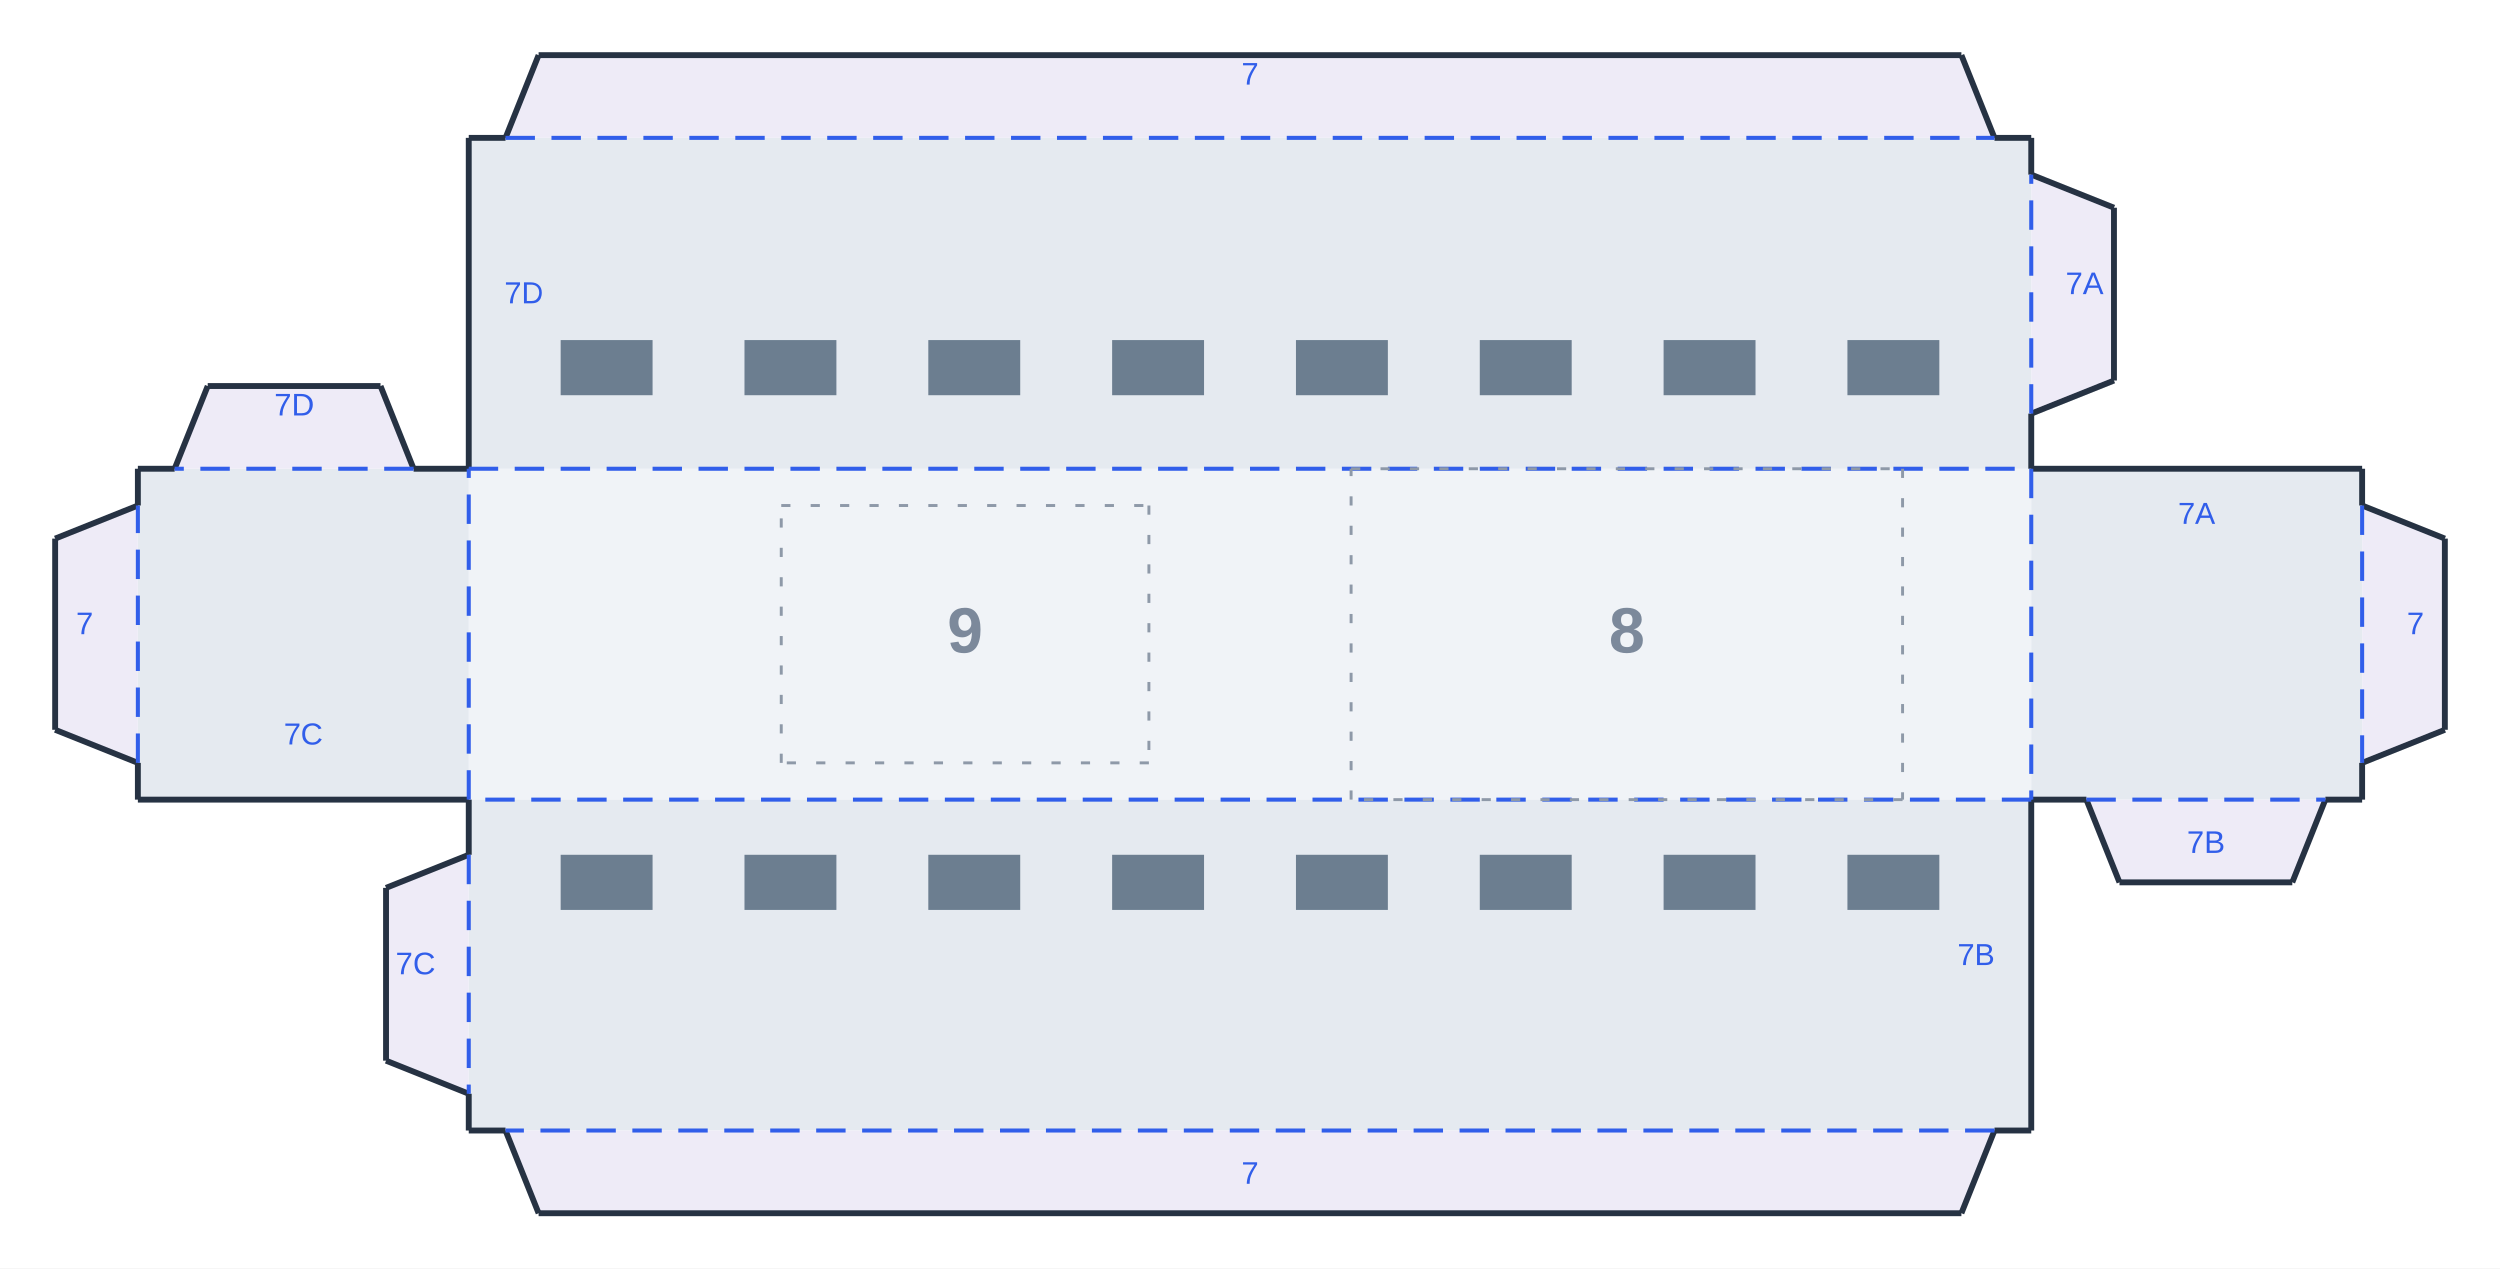
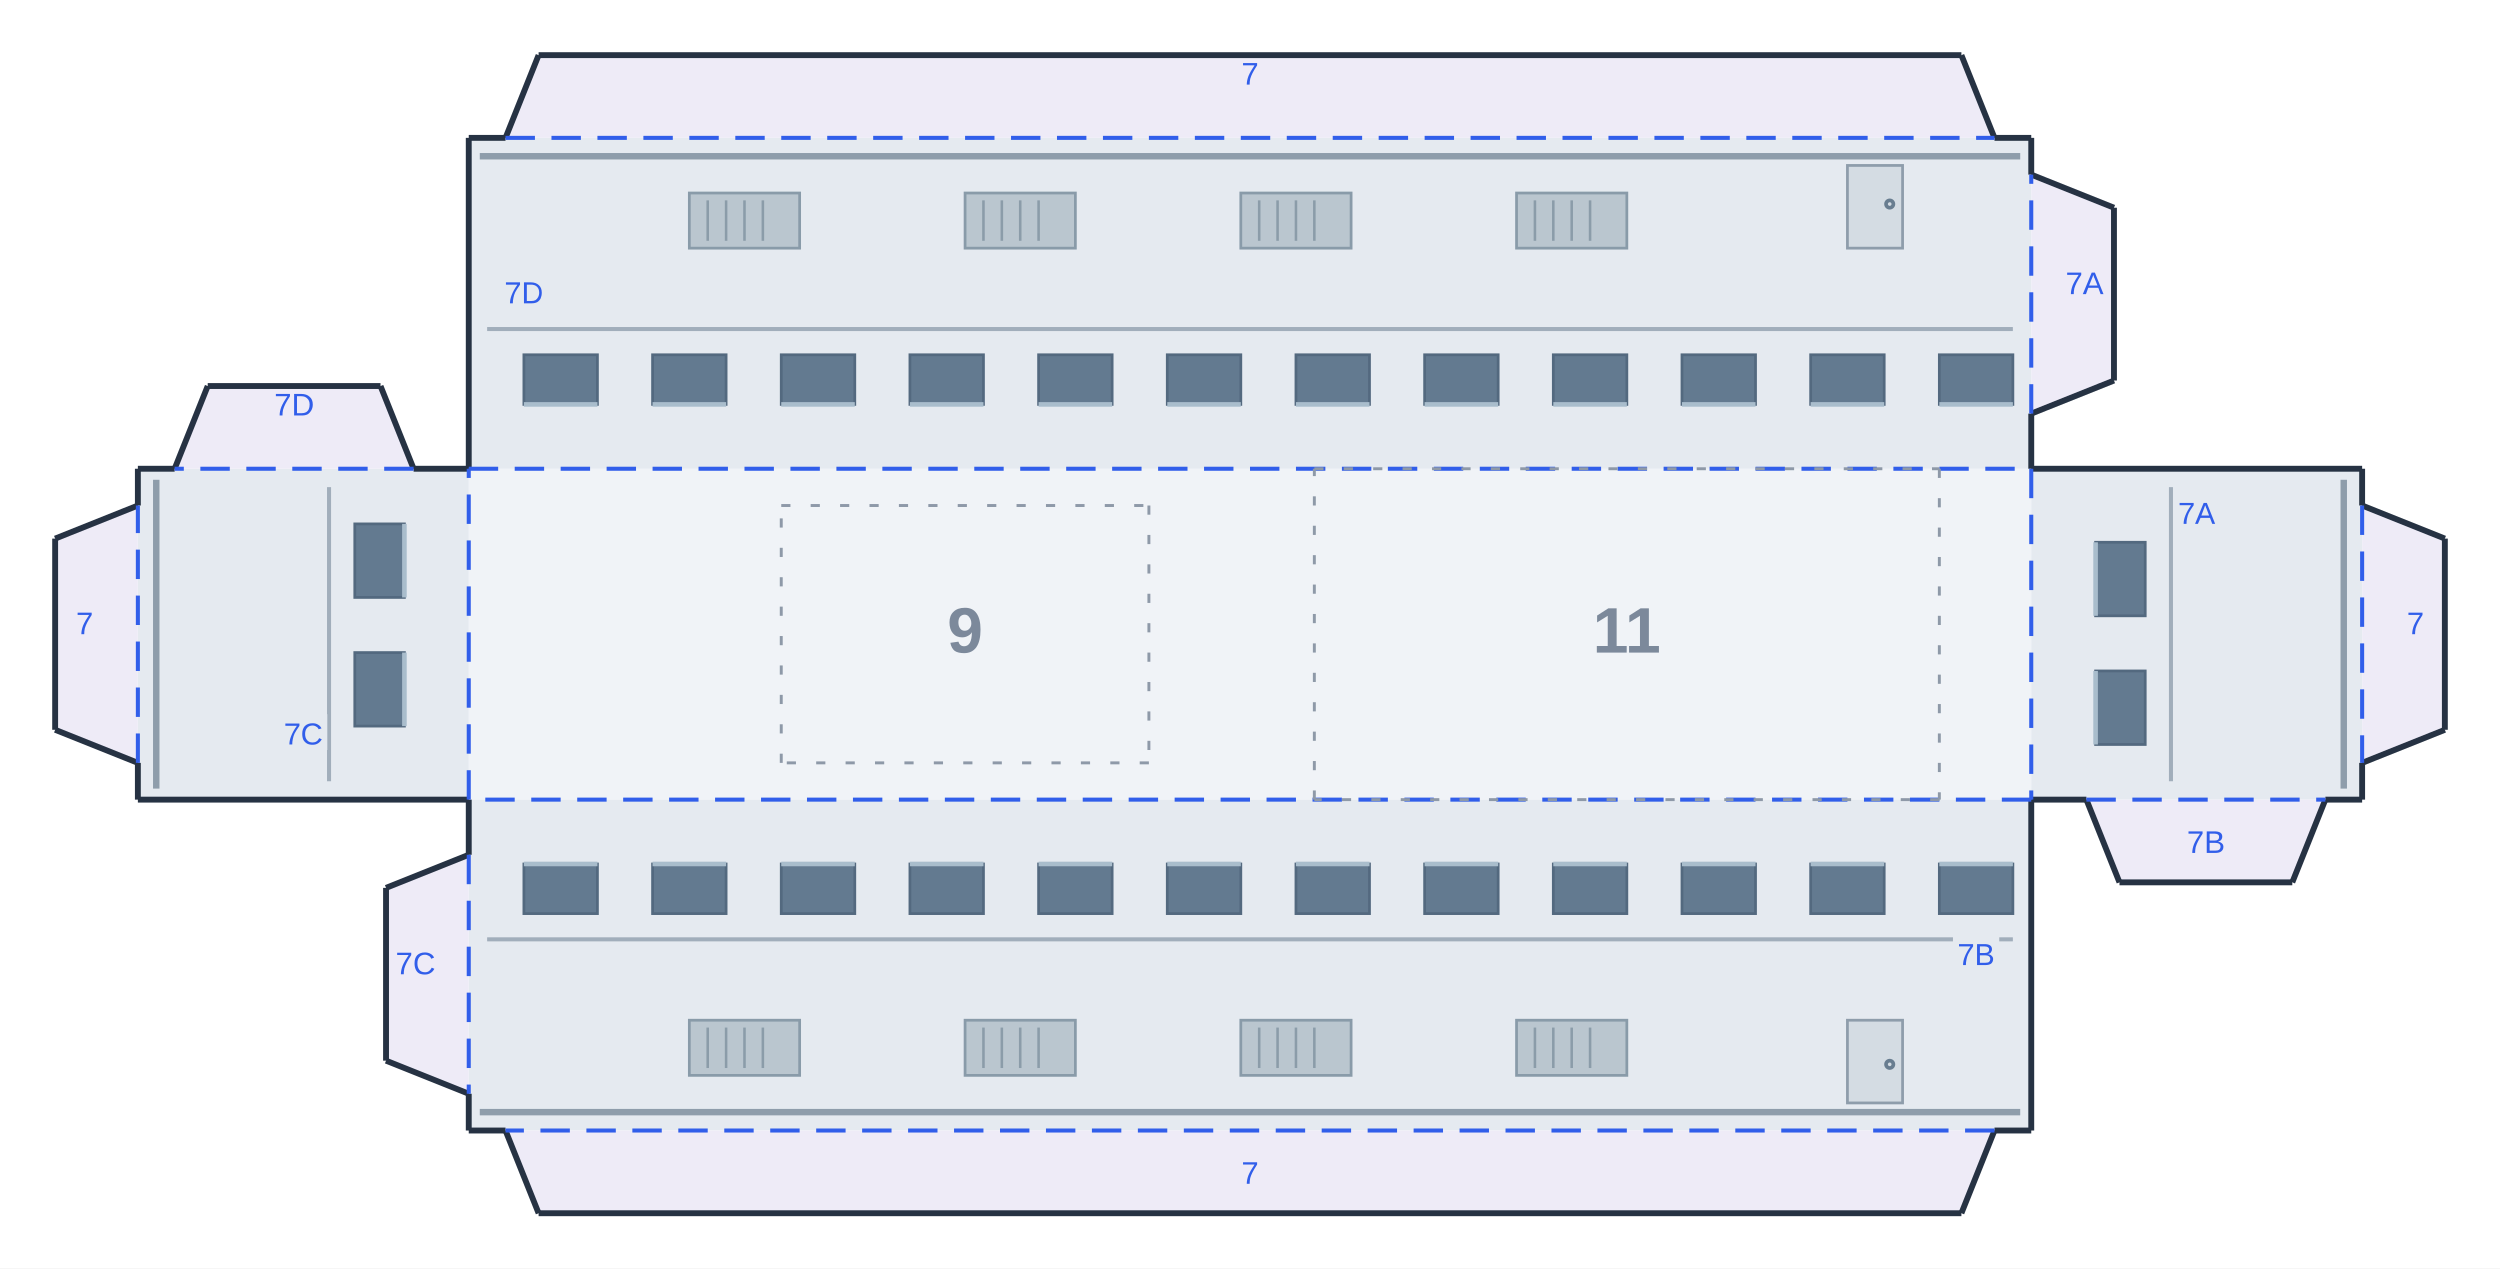
<svg xmlns="http://www.w3.org/2000/svg" width="136.0mm" height="69.0mm" viewBox="13.5 28.5 136.0 69.0">
  <rect x="13.5" y="28.5" width="136.0" height="69.0" fill="white" />
  <polygon points="39.000,54.000 124.000,54.000 124.000,72.000 39.000,72.000" fill="#f0f3f7" stroke="none" stroke-width="0.2" />
  <polygon points="39.000,54.000 124.000,54.000 124.000,36.000 39.000,36.000" fill="#e5eaf0" stroke="none" stroke-width="0.2" />
  <polygon points="124.000,51.000 124.000,38.000 128.500,39.800 128.500,49.200" fill="#eeebf7" stroke="none" stroke-width="0.2" />
  <polygon points="41.000,36.000 122.000,36.000 120.200,31.500 42.800,31.500" fill="#eeebf7" stroke="none" stroke-width="0.2" />
  <polygon points="124.000,54.000 124.000,72.000 142.000,72.000 142.000,54.000" fill="#e5eaf0" stroke="none" stroke-width="0.2" />
  <polygon points="127.000,72.000 140.000,72.000 138.200,76.500 128.800,76.500" fill="#eeebf7" stroke="none" stroke-width="0.2" />
  <polygon points="142.000,56.000 142.000,70.000 146.500,68.200 146.500,57.800" fill="#eeebf7" stroke="none" stroke-width="0.2" />
  <polygon points="124.000,72.000 39.000,72.000 39.000,90.000 124.000,90.000" fill="#e5eaf0" stroke="none" stroke-width="0.2" />
  <polygon points="39.000,75.000 39.000,88.000 34.500,86.200 34.500,76.800" fill="#eeebf7" stroke="none" stroke-width="0.2" />
  <polygon points="122.000,90.000 41.000,90.000 42.800,94.500 120.200,94.500" fill="#eeebf7" stroke="none" stroke-width="0.2" />
  <polygon points="39.000,72.000 39.000,54.000 21.000,54.000 21.000,72.000" fill="#e5eaf0" stroke="none" stroke-width="0.2" />
  <polygon points="36.000,54.000 23.000,54.000 24.800,49.500 34.200,49.500" fill="#eeebf7" stroke="none" stroke-width="0.2" />
  <polygon points="21.000,70.000 21.000,56.000 16.500,57.800 16.500,68.200" fill="#eeebf7" stroke="none" stroke-width="0.2" />
  <line x1="124.000" y1="54.000" x2="124.000" y2="51.000" stroke="#263243" stroke-width="0.32" />
  <line x1="124.000" y1="38.000" x2="124.000" y2="36.000" stroke="#263243" stroke-width="0.32" />
  <line x1="124.000" y1="36.000" x2="122.000" y2="36.000" stroke="#263243" stroke-width="0.32" />
  <line x1="41.000" y1="36.000" x2="39.000" y2="36.000" stroke="#263243" stroke-width="0.32" />
  <line x1="39.000" y1="36.000" x2="39.000" y2="54.000" stroke="#263243" stroke-width="0.32" />
  <line x1="124.000" y1="38.000" x2="128.500" y2="39.800" stroke="#263243" stroke-width="0.32" />
  <line x1="128.500" y1="39.800" x2="128.500" y2="49.200" stroke="#263243" stroke-width="0.32" />
  <line x1="128.500" y1="49.200" x2="124.000" y2="51.000" stroke="#263243" stroke-width="0.32" />
  <line x1="122.000" y1="36.000" x2="120.200" y2="31.500" stroke="#263243" stroke-width="0.32" />
  <line x1="120.200" y1="31.500" x2="42.800" y2="31.500" stroke="#263243" stroke-width="0.32" />
  <line x1="42.800" y1="31.500" x2="41.000" y2="36.000" stroke="#263243" stroke-width="0.32" />
  <line x1="124.000" y1="72.000" x2="127.000" y2="72.000" stroke="#263243" stroke-width="0.32" />
  <line x1="140.000" y1="72.000" x2="142.000" y2="72.000" stroke="#263243" stroke-width="0.32" />
  <line x1="142.000" y1="72.000" x2="142.000" y2="70.000" stroke="#263243" stroke-width="0.32" />
  <line x1="142.000" y1="56.000" x2="142.000" y2="54.000" stroke="#263243" stroke-width="0.32" />
  <line x1="142.000" y1="54.000" x2="124.000" y2="54.000" stroke="#263243" stroke-width="0.32" />
  <line x1="140.000" y1="72.000" x2="138.200" y2="76.500" stroke="#263243" stroke-width="0.32" />
  <line x1="138.200" y1="76.500" x2="128.800" y2="76.500" stroke="#263243" stroke-width="0.32" />
  <line x1="128.800" y1="76.500" x2="127.000" y2="72.000" stroke="#263243" stroke-width="0.32" />
  <line x1="142.000" y1="70.000" x2="146.500" y2="68.200" stroke="#263243" stroke-width="0.32" />
  <line x1="146.500" y1="68.200" x2="146.500" y2="57.800" stroke="#263243" stroke-width="0.32" />
  <line x1="146.500" y1="57.800" x2="142.000" y2="56.000" stroke="#263243" stroke-width="0.32" />
  <line x1="39.000" y1="72.000" x2="39.000" y2="75.000" stroke="#263243" stroke-width="0.32" />
  <line x1="39.000" y1="88.000" x2="39.000" y2="90.000" stroke="#263243" stroke-width="0.32" />
  <line x1="39.000" y1="90.000" x2="41.000" y2="90.000" stroke="#263243" stroke-width="0.32" />
  <line x1="122.000" y1="90.000" x2="124.000" y2="90.000" stroke="#263243" stroke-width="0.32" />
  <line x1="124.000" y1="90.000" x2="124.000" y2="72.000" stroke="#263243" stroke-width="0.32" />
  <line x1="39.000" y1="88.000" x2="34.500" y2="86.200" stroke="#263243" stroke-width="0.32" />
  <line x1="34.500" y1="86.200" x2="34.500" y2="76.800" stroke="#263243" stroke-width="0.32" />
  <line x1="34.500" y1="76.800" x2="39.000" y2="75.000" stroke="#263243" stroke-width="0.32" />
  <line x1="41.000" y1="90.000" x2="42.800" y2="94.500" stroke="#263243" stroke-width="0.32" />
  <line x1="42.800" y1="94.500" x2="120.200" y2="94.500" stroke="#263243" stroke-width="0.32" />
  <line x1="120.200" y1="94.500" x2="122.000" y2="90.000" stroke="#263243" stroke-width="0.32" />
  <line x1="39.000" y1="54.000" x2="36.000" y2="54.000" stroke="#263243" stroke-width="0.32" />
  <line x1="23.000" y1="54.000" x2="21.000" y2="54.000" stroke="#263243" stroke-width="0.32" />
  <line x1="21.000" y1="54.000" x2="21.000" y2="56.000" stroke="#263243" stroke-width="0.32" />
  <line x1="21.000" y1="70.000" x2="21.000" y2="72.000" stroke="#263243" stroke-width="0.32" />
  <line x1="21.000" y1="72.000" x2="39.000" y2="72.000" stroke="#263243" stroke-width="0.32" />
  <line x1="23.000" y1="54.000" x2="24.800" y2="49.500" stroke="#263243" stroke-width="0.32" />
  <line x1="24.800" y1="49.500" x2="34.200" y2="49.500" stroke="#263243" stroke-width="0.32" />
  <line x1="34.200" y1="49.500" x2="36.000" y2="54.000" stroke="#263243" stroke-width="0.32" />
  <line x1="21.000" y1="56.000" x2="16.500" y2="57.800" stroke="#263243" stroke-width="0.32" />
  <line x1="16.500" y1="57.800" x2="16.500" y2="68.200" stroke="#263243" stroke-width="0.32" />
  <line x1="16.500" y1="68.200" x2="21.000" y2="70.000" stroke="#263243" stroke-width="0.32" />
  <line x1="39.000" y1="54.000" x2="124.000" y2="54.000" stroke="#315eea" stroke-width="0.22" stroke-dasharray="1.6 0.9" />
  <line x1="124.000" y1="51.000" x2="124.000" y2="38.000" stroke="#315eea" stroke-width="0.22" stroke-dasharray="1.6 0.9" />
  <line x1="41.000" y1="36.000" x2="122.000" y2="36.000" stroke="#315eea" stroke-width="0.22" stroke-dasharray="1.6 0.9" />
  <line x1="124.000" y1="54.000" x2="124.000" y2="72.000" stroke="#315eea" stroke-width="0.22" stroke-dasharray="1.6 0.9" />
  <line x1="127.000" y1="72.000" x2="140.000" y2="72.000" stroke="#315eea" stroke-width="0.22" stroke-dasharray="1.6 0.9" />
  <line x1="142.000" y1="56.000" x2="142.000" y2="70.000" stroke="#315eea" stroke-width="0.22" stroke-dasharray="1.6 0.9" />
  <line x1="124.000" y1="72.000" x2="39.000" y2="72.000" stroke="#315eea" stroke-width="0.22" stroke-dasharray="1.6 0.9" />
  <line x1="39.000" y1="75.000" x2="39.000" y2="88.000" stroke="#315eea" stroke-width="0.22" stroke-dasharray="1.6 0.9" />
  <line x1="122.000" y1="90.000" x2="41.000" y2="90.000" stroke="#315eea" stroke-width="0.22" stroke-dasharray="1.6 0.9" />
  <line x1="39.000" y1="72.000" x2="39.000" y2="54.000" stroke="#315eea" stroke-width="0.22" stroke-dasharray="1.6 0.9" />
  <line x1="36.000" y1="54.000" x2="23.000" y2="54.000" stroke="#315eea" stroke-width="0.22" stroke-dasharray="1.6 0.9" />
  <line x1="21.000" y1="70.000" x2="21.000" y2="56.000" stroke="#315eea" stroke-width="0.22" stroke-dasharray="1.6 0.9" />
  <text x="126.900" y="44.500" transform="rotate(0 126.9 44.5)" font-family="Arial, sans-serif" font-size="1.7" font-weight="400" fill="#315eea" text-anchor="middle">7A</text>
  <text x="42.000" y="45.000" transform="rotate(0 42.0 45.0)" font-family="Arial, sans-serif" font-size="1.65" font-weight="400" fill="#315eea" text-anchor="middle">7D</text>
  <text x="81.500" y="33.100" transform="rotate(0 81.5 33.1)" font-family="Arial, sans-serif" font-size="1.7" font-weight="400" fill="#315eea" text-anchor="middle">7</text>
  <text x="133.500" y="74.900" transform="rotate(0 133.5 74.9)" font-family="Arial, sans-serif" font-size="1.7" font-weight="400" fill="#315eea" text-anchor="middle">7B</text>
  <text x="133.000" y="57.000" transform="rotate(0 133.0 57.0)" font-family="Arial, sans-serif" font-size="1.65" font-weight="400" fill="#315eea" text-anchor="middle">7A</text>
  <text x="144.900" y="63.000" transform="rotate(0 144.9 63.0)" font-family="Arial, sans-serif" font-size="1.7" font-weight="400" fill="#315eea" text-anchor="middle">7</text>
  <text x="36.100" y="81.500" transform="rotate(0 36.1 81.5)" font-family="Arial, sans-serif" font-size="1.7" font-weight="400" fill="#315eea" text-anchor="middle">7C</text>
  <text x="121.000" y="81.000" transform="rotate(0 121.0 81.0)" font-family="Arial, sans-serif" font-size="1.65" font-weight="400" fill="#315eea" text-anchor="middle">7B</text>
  <text x="81.500" y="92.900" transform="rotate(0 81.5 92.9)" font-family="Arial, sans-serif" font-size="1.7" font-weight="400" fill="#315eea" text-anchor="middle">7</text>
  <text x="29.500" y="51.100" transform="rotate(0 29.5 51.1)" font-family="Arial, sans-serif" font-size="1.7" font-weight="400" fill="#315eea" text-anchor="middle">7D</text>
  <text x="30.000" y="69.000" transform="rotate(0 30.0 69.0)" font-family="Arial, sans-serif" font-size="1.65" font-weight="400" fill="#315eea" text-anchor="middle">7C</text>
  <text x="18.100" y="63.000" transform="rotate(0 18.1 63.0)" font-family="Arial, sans-serif" font-size="1.7" font-weight="400" fill="#315eea" text-anchor="middle">7</text>
-   <line x1="87.000" y1="54.000" x2="117.000" y2="54.000" stroke="#8e99a8" stroke-width="0.16" stroke-dasharray="0.5 1.1" />
-   <line x1="117.000" y1="54.000" x2="117.000" y2="72.000" stroke="#8e99a8" stroke-width="0.16" stroke-dasharray="0.5 1.1" />
-   <line x1="117.000" y1="72.000" x2="87.000" y2="72.000" stroke="#8e99a8" stroke-width="0.16" stroke-dasharray="0.5 1.1" />
-   <line x1="87.000" y1="72.000" x2="87.000" y2="54.000" stroke="#8e99a8" stroke-width="0.16" stroke-dasharray="0.5 1.1" />
-   <text x="102.000" y="64.000" transform="rotate(0 102.0 64.0)" font-family="Arial, sans-serif" font-size="3.5" font-weight="700" fill="#7c899b" text-anchor="middle">8</text>
+   <line x1="39.600" y1="89.000" x2="123.400" y2="89.000" stroke="#8e9dab" stroke-width="0.35" />
+   <polygon points="42.000,75.500 46.000,75.500 46.000,78.200 42.000,78.200" fill="#637a90" stroke="#53697f" stroke-width="0.15" />
+   <line x1="42.000" y1="75.500" x2="46.000" y2="75.500" stroke="#a9bdcc" stroke-width="0.25" />
+   <polygon points="49.000,75.500 53.000,75.500 53.000,78.200 49.000,78.200" fill="#637a90" stroke="#53697f" stroke-width="0.15" />
+   <line x1="49.000" y1="75.500" x2="53.000" y2="75.500" stroke="#a9bdcc" stroke-width="0.25" />
+   <polygon points="56.000,75.500 60.000,75.500 60.000,78.200 56.000,78.200" fill="#637a90" stroke="#53697f" stroke-width="0.15" />
+   <line x1="56.000" y1="75.500" x2="60.000" y2="75.500" stroke="#a9bdcc" stroke-width="0.25" />
+   <polygon points="63.000,75.500 67.000,75.500 67.000,78.200 63.000,78.200" fill="#637a90" stroke="#53697f" stroke-width="0.15" />
+   <line x1="63.000" y1="75.500" x2="67.000" y2="75.500" stroke="#a9bdcc" stroke-width="0.25" />
+   <polygon points="70.000,75.500 74.000,75.500 74.000,78.200 70.000,78.200" fill="#637a90" stroke="#53697f" stroke-width="0.15" />
+   <line x1="70.000" y1="75.500" x2="74.000" y2="75.500" stroke="#a9bdcc" stroke-width="0.25" />
+   <polygon points="77.000,75.500 81.000,75.500 81.000,78.200 77.000,78.200" fill="#637a90" stroke="#53697f" stroke-width="0.15" />
+   <line x1="77.000" y1="75.500" x2="81.000" y2="75.500" stroke="#a9bdcc" stroke-width="0.25" />
+   <polygon points="84.000,75.500 88.000,75.500 88.000,78.200 84.000,78.200" fill="#637a90" stroke="#53697f" stroke-width="0.15" />
+   <line x1="84.000" y1="75.500" x2="88.000" y2="75.500" stroke="#a9bdcc" stroke-width="0.25" />
+   <polygon points="91.000,75.500 95.000,75.500 95.000,78.200 91.000,78.200" fill="#637a90" stroke="#53697f" stroke-width="0.15" />
+   <line x1="91.000" y1="75.500" x2="95.000" y2="75.500" stroke="#a9bdcc" stroke-width="0.25" />
+   <polygon points="98.000,75.500 102.000,75.500 102.000,78.200 98.000,78.200" fill="#637a90" stroke="#53697f" stroke-width="0.15" />
+   <line x1="98.000" y1="75.500" x2="102.000" y2="75.500" stroke="#a9bdcc" stroke-width="0.25" />
+   <polygon points="105.000,75.500 109.000,75.500 109.000,78.200 105.000,78.200" fill="#637a90" stroke="#53697f" stroke-width="0.15" />
+   <line x1="105.000" y1="75.500" x2="109.000" y2="75.500" stroke="#a9bdcc" stroke-width="0.25" />
+   <polygon points="112.000,75.500 116.000,75.500 116.000,78.200 112.000,78.200" fill="#637a90" stroke="#53697f" stroke-width="0.15" />
+   <line x1="112.000" y1="75.500" x2="116.000" y2="75.500" stroke="#a9bdcc" stroke-width="0.25" />
+   <polygon points="119.000,75.500 123.000,75.500 123.000,78.200 119.000,78.200" fill="#637a90" stroke="#53697f" stroke-width="0.15" />
+   <line x1="119.000" y1="75.500" x2="123.000" y2="75.500" stroke="#a9bdcc" stroke-width="0.25" />
+   <line x1="40.000" y1="79.600" x2="123.000" y2="79.600" stroke="#a1aebb" stroke-width="0.22" />
+   <polygon points="114.000,84.000 117.000,84.000 117.000,88.500 114.000,88.500" fill="#d4dce3" stroke="#8e9dab" stroke-width="0.15" />
+   <polygon points="116.500,86.400 116.493,86.452 116.473,86.500 116.441,86.541 116.400,86.573 116.352,86.593 116.300,86.600 116.248,86.593 116.200,86.573 116.159,86.541 116.127,86.500 116.107,86.452 116.100,86.400 116.107,86.348 116.127,86.300 116.159,86.259 116.200,86.227 116.248,86.207 116.300,86.200 116.352,86.207 116.400,86.227 116.441,86.259 116.473,86.300 116.493,86.348" fill="none" stroke="#687d90" stroke-width="0.2" />
+   <polygon points="51.000,84.000 57.000,84.000 57.000,87.000 51.000,87.000" fill="#bac6cf" stroke="#899ba9" stroke-width="0.15" />
+   <line x1="52.000" y1="84.400" x2="52.000" y2="86.600" stroke="#8b9ca9" stroke-width="0.14" />
+   <line x1="53.000" y1="84.400" x2="53.000" y2="86.600" stroke="#8b9ca9" stroke-width="0.14" />
+   <line x1="54.000" y1="84.400" x2="54.000" y2="86.600" stroke="#8b9ca9" stroke-width="0.14" />
+   <line x1="55.000" y1="84.400" x2="55.000" y2="86.600" stroke="#8b9ca9" stroke-width="0.14" />
+   <polygon points="66.000,84.000 72.000,84.000 72.000,87.000 66.000,87.000" fill="#bac6cf" stroke="#899ba9" stroke-width="0.15" />
+   <line x1="67.000" y1="84.400" x2="67.000" y2="86.600" stroke="#8b9ca9" stroke-width="0.14" />
+   <line x1="68.000" y1="84.400" x2="68.000" y2="86.600" stroke="#8b9ca9" stroke-width="0.14" />
+   <line x1="69.000" y1="84.400" x2="69.000" y2="86.600" stroke="#8b9ca9" stroke-width="0.14" />
+   <line x1="70.000" y1="84.400" x2="70.000" y2="86.600" stroke="#8b9ca9" stroke-width="0.14" />
+   <polygon points="81.000,84.000 87.000,84.000 87.000,87.000 81.000,87.000" fill="#bac6cf" stroke="#899ba9" stroke-width="0.15" />
+   <line x1="82.000" y1="84.400" x2="82.000" y2="86.600" stroke="#8b9ca9" stroke-width="0.14" />
+   <line x1="83.000" y1="84.400" x2="83.000" y2="86.600" stroke="#8b9ca9" stroke-width="0.14" />
+   <line x1="84.000" y1="84.400" x2="84.000" y2="86.600" stroke="#8b9ca9" stroke-width="0.14" />
+   <line x1="85.000" y1="84.400" x2="85.000" y2="86.600" stroke="#8b9ca9" stroke-width="0.14" />
+   <polygon points="96.000,84.000 102.000,84.000 102.000,87.000 96.000,87.000" fill="#bac6cf" stroke="#899ba9" stroke-width="0.15" />
+   <line x1="97.000" y1="84.400" x2="97.000" y2="86.600" stroke="#8b9ca9" stroke-width="0.14" />
+   <line x1="98.000" y1="84.400" x2="98.000" y2="86.600" stroke="#8b9ca9" stroke-width="0.14" />
+   <line x1="99.000" y1="84.400" x2="99.000" y2="86.600" stroke="#8b9ca9" stroke-width="0.14" />
+   <line x1="100.000" y1="84.400" x2="100.000" y2="86.600" stroke="#8b9ca9" stroke-width="0.14" />
+   <line x1="39.600" y1="37.000" x2="123.400" y2="37.000" stroke="#8e9dab" stroke-width="0.35" />
+   <polygon points="42.000,50.500 46.000,50.500 46.000,47.800 42.000,47.800" fill="#637a90" stroke="#53697f" stroke-width="0.15" />
+   <line x1="42.000" y1="50.500" x2="46.000" y2="50.500" stroke="#a9bdcc" stroke-width="0.25" />
+   <polygon points="49.000,50.500 53.000,50.500 53.000,47.800 49.000,47.800" fill="#637a90" stroke="#53697f" stroke-width="0.15" />
+   <line x1="49.000" y1="50.500" x2="53.000" y2="50.500" stroke="#a9bdcc" stroke-width="0.25" />
+   <polygon points="56.000,50.500 60.000,50.500 60.000,47.800 56.000,47.800" fill="#637a90" stroke="#53697f" stroke-width="0.15" />
+   <line x1="56.000" y1="50.500" x2="60.000" y2="50.500" stroke="#a9bdcc" stroke-width="0.25" />
+   <polygon points="63.000,50.500 67.000,50.500 67.000,47.800 63.000,47.800" fill="#637a90" stroke="#53697f" stroke-width="0.15" />
+   <line x1="63.000" y1="50.500" x2="67.000" y2="50.500" stroke="#a9bdcc" stroke-width="0.25" />
+   <polygon points="70.000,50.500 74.000,50.500 74.000,47.800 70.000,47.800" fill="#637a90" stroke="#53697f" stroke-width="0.15" />
+   <line x1="70.000" y1="50.500" x2="74.000" y2="50.500" stroke="#a9bdcc" stroke-width="0.25" />
+   <polygon points="77.000,50.500 81.000,50.500 81.000,47.800 77.000,47.800" fill="#637a90" stroke="#53697f" stroke-width="0.15" />
+   <line x1="77.000" y1="50.500" x2="81.000" y2="50.500" stroke="#a9bdcc" stroke-width="0.25" />
+   <polygon points="84.000,50.500 88.000,50.500 88.000,47.800 84.000,47.800" fill="#637a90" stroke="#53697f" stroke-width="0.15" />
+   <line x1="84.000" y1="50.500" x2="88.000" y2="50.500" stroke="#a9bdcc" stroke-width="0.25" />
+   <polygon points="91.000,50.500 95.000,50.500 95.000,47.800 91.000,47.800" fill="#637a90" stroke="#53697f" stroke-width="0.15" />
+   <line x1="91.000" y1="50.500" x2="95.000" y2="50.500" stroke="#a9bdcc" stroke-width="0.25" />
+   <polygon points="98.000,50.500 102.000,50.500 102.000,47.800 98.000,47.800" fill="#637a90" stroke="#53697f" stroke-width="0.15" />
+   <line x1="98.000" y1="50.500" x2="102.000" y2="50.500" stroke="#a9bdcc" stroke-width="0.25" />
+   <polygon points="105.000,50.500 109.000,50.500 109.000,47.800 105.000,47.800" fill="#637a90" stroke="#53697f" stroke-width="0.15" />
+   <line x1="105.000" y1="50.500" x2="109.000" y2="50.500" stroke="#a9bdcc" stroke-width="0.25" />
+   <polygon points="112.000,50.500 116.000,50.500 116.000,47.800 112.000,47.800" fill="#637a90" stroke="#53697f" stroke-width="0.15" />
+   <line x1="112.000" y1="50.500" x2="116.000" y2="50.500" stroke="#a9bdcc" stroke-width="0.25" />
+   <polygon points="119.000,50.500 123.000,50.500 123.000,47.800 119.000,47.800" fill="#637a90" stroke="#53697f" stroke-width="0.15" />
+   <line x1="119.000" y1="50.500" x2="123.000" y2="50.500" stroke="#a9bdcc" stroke-width="0.25" />
+   <line x1="40.000" y1="46.400" x2="123.000" y2="46.400" stroke="#a1aebb" stroke-width="0.22" />
+   <polygon points="114.000,42.000 117.000,42.000 117.000,37.500 114.000,37.500" fill="#d4dce3" stroke="#8e9dab" stroke-width="0.15" />
+   <polygon points="116.500,39.600 116.493,39.548 116.473,39.500 116.441,39.459 116.400,39.427 116.352,39.407 116.300,39.400 116.248,39.407 116.200,39.427 116.159,39.459 116.127,39.500 116.107,39.548 116.100,39.600 116.107,39.652 116.127,39.700 116.159,39.741 116.200,39.773 116.248,39.793 116.300,39.800 116.352,39.793 116.400,39.773 116.441,39.741 116.473,39.700 116.493,39.652" fill="none" stroke="#687d90" stroke-width="0.2" />
+   <polygon points="51.000,42.000 57.000,42.000 57.000,39.000 51.000,39.000" fill="#bac6cf" stroke="#899ba9" stroke-width="0.15" />
+   <line x1="52.000" y1="41.600" x2="52.000" y2="39.400" stroke="#8b9ca9" stroke-width="0.14" />
+   <line x1="53.000" y1="41.600" x2="53.000" y2="39.400" stroke="#8b9ca9" stroke-width="0.14" />
+   <line x1="54.000" y1="41.600" x2="54.000" y2="39.400" stroke="#8b9ca9" stroke-width="0.14" />
+   <line x1="55.000" y1="41.600" x2="55.000" y2="39.400" stroke="#8b9ca9" stroke-width="0.14" />
+   <polygon points="66.000,42.000 72.000,42.000 72.000,39.000 66.000,39.000" fill="#bac6cf" stroke="#899ba9" stroke-width="0.15" />
+   <line x1="67.000" y1="41.600" x2="67.000" y2="39.400" stroke="#8b9ca9" stroke-width="0.14" />
+   <line x1="68.000" y1="41.600" x2="68.000" y2="39.400" stroke="#8b9ca9" stroke-width="0.14" />
+   <line x1="69.000" y1="41.600" x2="69.000" y2="39.400" stroke="#8b9ca9" stroke-width="0.14" />
+   <line x1="70.000" y1="41.600" x2="70.000" y2="39.400" stroke="#8b9ca9" stroke-width="0.14" />
+   <polygon points="81.000,42.000 87.000,42.000 87.000,39.000 81.000,39.000" fill="#bac6cf" stroke="#899ba9" stroke-width="0.15" />
+   <line x1="82.000" y1="41.600" x2="82.000" y2="39.400" stroke="#8b9ca9" stroke-width="0.14" />
+   <line x1="83.000" y1="41.600" x2="83.000" y2="39.400" stroke="#8b9ca9" stroke-width="0.14" />
+   <line x1="84.000" y1="41.600" x2="84.000" y2="39.400" stroke="#8b9ca9" stroke-width="0.14" />
+   <line x1="85.000" y1="41.600" x2="85.000" y2="39.400" stroke="#8b9ca9" stroke-width="0.14" />
+   <polygon points="96.000,42.000 102.000,42.000 102.000,39.000 96.000,39.000" fill="#bac6cf" stroke="#899ba9" stroke-width="0.15" />
+   <line x1="97.000" y1="41.600" x2="97.000" y2="39.400" stroke="#8b9ca9" stroke-width="0.14" />
+   <line x1="98.000" y1="41.600" x2="98.000" y2="39.400" stroke="#8b9ca9" stroke-width="0.14" />
+   <line x1="99.000" y1="41.600" x2="99.000" y2="39.400" stroke="#8b9ca9" stroke-width="0.14" />
+   <line x1="100.000" y1="41.600" x2="100.000" y2="39.400" stroke="#8b9ca9" stroke-width="0.14" />
+   <line x1="141.000" y1="71.400" x2="141.000" y2="54.600" stroke="#8e9dab" stroke-width="0.35" />
+   <polygon points="127.500,69.000 127.500,65.000 130.200,65.000 130.200,69.000" fill="#637a90" stroke="#53697f" stroke-width="0.15" />
+   <line x1="127.500" y1="69.000" x2="127.500" y2="65.000" stroke="#a9bdcc" stroke-width="0.25" />
+   <polygon points="127.500,62.000 127.500,58.000 130.200,58.000 130.200,62.000" fill="#637a90" stroke="#53697f" stroke-width="0.15" />
+   <line x1="127.500" y1="62.000" x2="127.500" y2="58.000" stroke="#a9bdcc" stroke-width="0.25" />
+   <line x1="131.600" y1="71.000" x2="131.600" y2="55.000" stroke="#a1aebb" stroke-width="0.22" />
+   <line x1="22.000" y1="54.600" x2="22.000" y2="71.400" stroke="#8e9dab" stroke-width="0.35" />
+   <polygon points="35.500,57.000 35.500,61.000 32.800,61.000 32.800,57.000" fill="#637a90" stroke="#53697f" stroke-width="0.15" />
+   <line x1="35.500" y1="57.000" x2="35.500" y2="61.000" stroke="#a9bdcc" stroke-width="0.25" />
+   <polygon points="35.500,64.000 35.500,68.000 32.800,68.000 32.800,64.000" fill="#637a90" stroke="#53697f" stroke-width="0.15" />
+   <line x1="35.500" y1="64.000" x2="35.500" y2="68.000" stroke="#a9bdcc" stroke-width="0.25" />
+   <line x1="31.400" y1="55.000" x2="31.400" y2="71.000" stroke="#a1aebb" stroke-width="0.22" />
+   <line x1="85.000" y1="54.000" x2="119.000" y2="54.000" stroke="#8e99a8" stroke-width="0.16" stroke-dasharray="0.5 1.1" />
+   <line x1="119.000" y1="54.000" x2="119.000" y2="72.000" stroke="#8e99a8" stroke-width="0.16" stroke-dasharray="0.5 1.1" />
+   <line x1="119.000" y1="72.000" x2="85.000" y2="72.000" stroke="#8e99a8" stroke-width="0.16" stroke-dasharray="0.5 1.1" />
+   <line x1="85.000" y1="72.000" x2="85.000" y2="54.000" stroke="#8e99a8" stroke-width="0.16" stroke-dasharray="0.5 1.1" />
+   <text x="102.000" y="64.000" transform="rotate(0 102.0 64.0)" font-family="Arial, sans-serif" font-size="3.5" font-weight="700" fill="#7c899b" text-anchor="middle">11</text>
  <line x1="56.000" y1="56.000" x2="76.000" y2="56.000" stroke="#8e99a8" stroke-width="0.16" stroke-dasharray="0.5 1.1" />
  <line x1="76.000" y1="56.000" x2="76.000" y2="70.000" stroke="#8e99a8" stroke-width="0.16" stroke-dasharray="0.5 1.1" />
  <line x1="76.000" y1="70.000" x2="56.000" y2="70.000" stroke="#8e99a8" stroke-width="0.16" stroke-dasharray="0.5 1.1" />
  <line x1="56.000" y1="70.000" x2="56.000" y2="56.000" stroke="#8e99a8" stroke-width="0.16" stroke-dasharray="0.5 1.1" />
  <text x="66.000" y="64.000" transform="rotate(0 66.0 64.0)" font-family="Arial, sans-serif" font-size="3.5" font-weight="700" fill="#7c899b" text-anchor="middle">9</text>
-   <polygon points="44.000,47.000 49.000,47.000 49.000,50.000 44.000,50.000" fill="#6c7e90" stroke="none" stroke-width="0.2" />
-   <polygon points="44.000,75.000 49.000,75.000 49.000,78.000 44.000,78.000" fill="#6c7e90" stroke="none" stroke-width="0.2" />
-   <polygon points="54.000,47.000 59.000,47.000 59.000,50.000 54.000,50.000" fill="#6c7e90" stroke="none" stroke-width="0.2" />
-   <polygon points="54.000,75.000 59.000,75.000 59.000,78.000 54.000,78.000" fill="#6c7e90" stroke="none" stroke-width="0.2" />
-   <polygon points="64.000,47.000 69.000,47.000 69.000,50.000 64.000,50.000" fill="#6c7e90" stroke="none" stroke-width="0.2" />
-   <polygon points="64.000,75.000 69.000,75.000 69.000,78.000 64.000,78.000" fill="#6c7e90" stroke="none" stroke-width="0.2" />
-   <polygon points="74.000,47.000 79.000,47.000 79.000,50.000 74.000,50.000" fill="#6c7e90" stroke="none" stroke-width="0.2" />
-   <polygon points="74.000,75.000 79.000,75.000 79.000,78.000 74.000,78.000" fill="#6c7e90" stroke="none" stroke-width="0.2" />
-   <polygon points="84.000,47.000 89.000,47.000 89.000,50.000 84.000,50.000" fill="#6c7e90" stroke="none" stroke-width="0.2" />
-   <polygon points="84.000,75.000 89.000,75.000 89.000,78.000 84.000,78.000" fill="#6c7e90" stroke="none" stroke-width="0.2" />
-   <polygon points="94.000,47.000 99.000,47.000 99.000,50.000 94.000,50.000" fill="#6c7e90" stroke="none" stroke-width="0.2" />
-   <polygon points="94.000,75.000 99.000,75.000 99.000,78.000 94.000,78.000" fill="#6c7e90" stroke="none" stroke-width="0.2" />
-   <polygon points="104.000,47.000 109.000,47.000 109.000,50.000 104.000,50.000" fill="#6c7e90" stroke="none" stroke-width="0.2" />
-   <polygon points="104.000,75.000 109.000,75.000 109.000,78.000 104.000,78.000" fill="#6c7e90" stroke="none" stroke-width="0.2" />
-   <polygon points="114.000,47.000 119.000,47.000 119.000,50.000 114.000,50.000" fill="#6c7e90" stroke="none" stroke-width="0.2" />
-   <polygon points="114.000,75.000 119.000,75.000 119.000,78.000 114.000,78.000" fill="#6c7e90" stroke="none" stroke-width="0.2" />
+   <polygon points="40.696,43.350 43.304,43.350 43.304,45.300 40.696,45.300" fill="#e5eaf0" stroke="none" stroke-width="0.2" />
+   <text x="42.000" y="45.000" transform="rotate(0 42.0 45.0)" font-family="Arial, sans-serif" font-size="1.65" font-weight="400" fill="#315eea" text-anchor="middle">7D</text>
+   <polygon points="131.741,55.350 134.259,55.350 134.259,57.300 131.741,57.300" fill="#e5eaf0" stroke="none" stroke-width="0.2" />
+   <text x="133.000" y="57.000" transform="rotate(0 133.0 57.0)" font-family="Arial, sans-serif" font-size="1.65" font-weight="400" fill="#315eea" text-anchor="middle">7A</text>
+   <polygon points="119.741,79.350 122.259,79.350 122.259,81.300 119.741,81.300" fill="#e5eaf0" stroke="none" stroke-width="0.2" />
+   <text x="121.000" y="81.000" transform="rotate(0 121.0 81.0)" font-family="Arial, sans-serif" font-size="1.65" font-weight="400" fill="#315eea" text-anchor="middle">7B</text>
+   <polygon points="28.696,67.350 31.304,67.350 31.304,69.300 28.696,69.300" fill="#e5eaf0" stroke="none" stroke-width="0.2" />
+   <text x="30.000" y="69.000" transform="rotate(0 30.0 69.0)" font-family="Arial, sans-serif" font-size="1.65" font-weight="400" fill="#315eea" text-anchor="middle">7C</text>
</svg>
